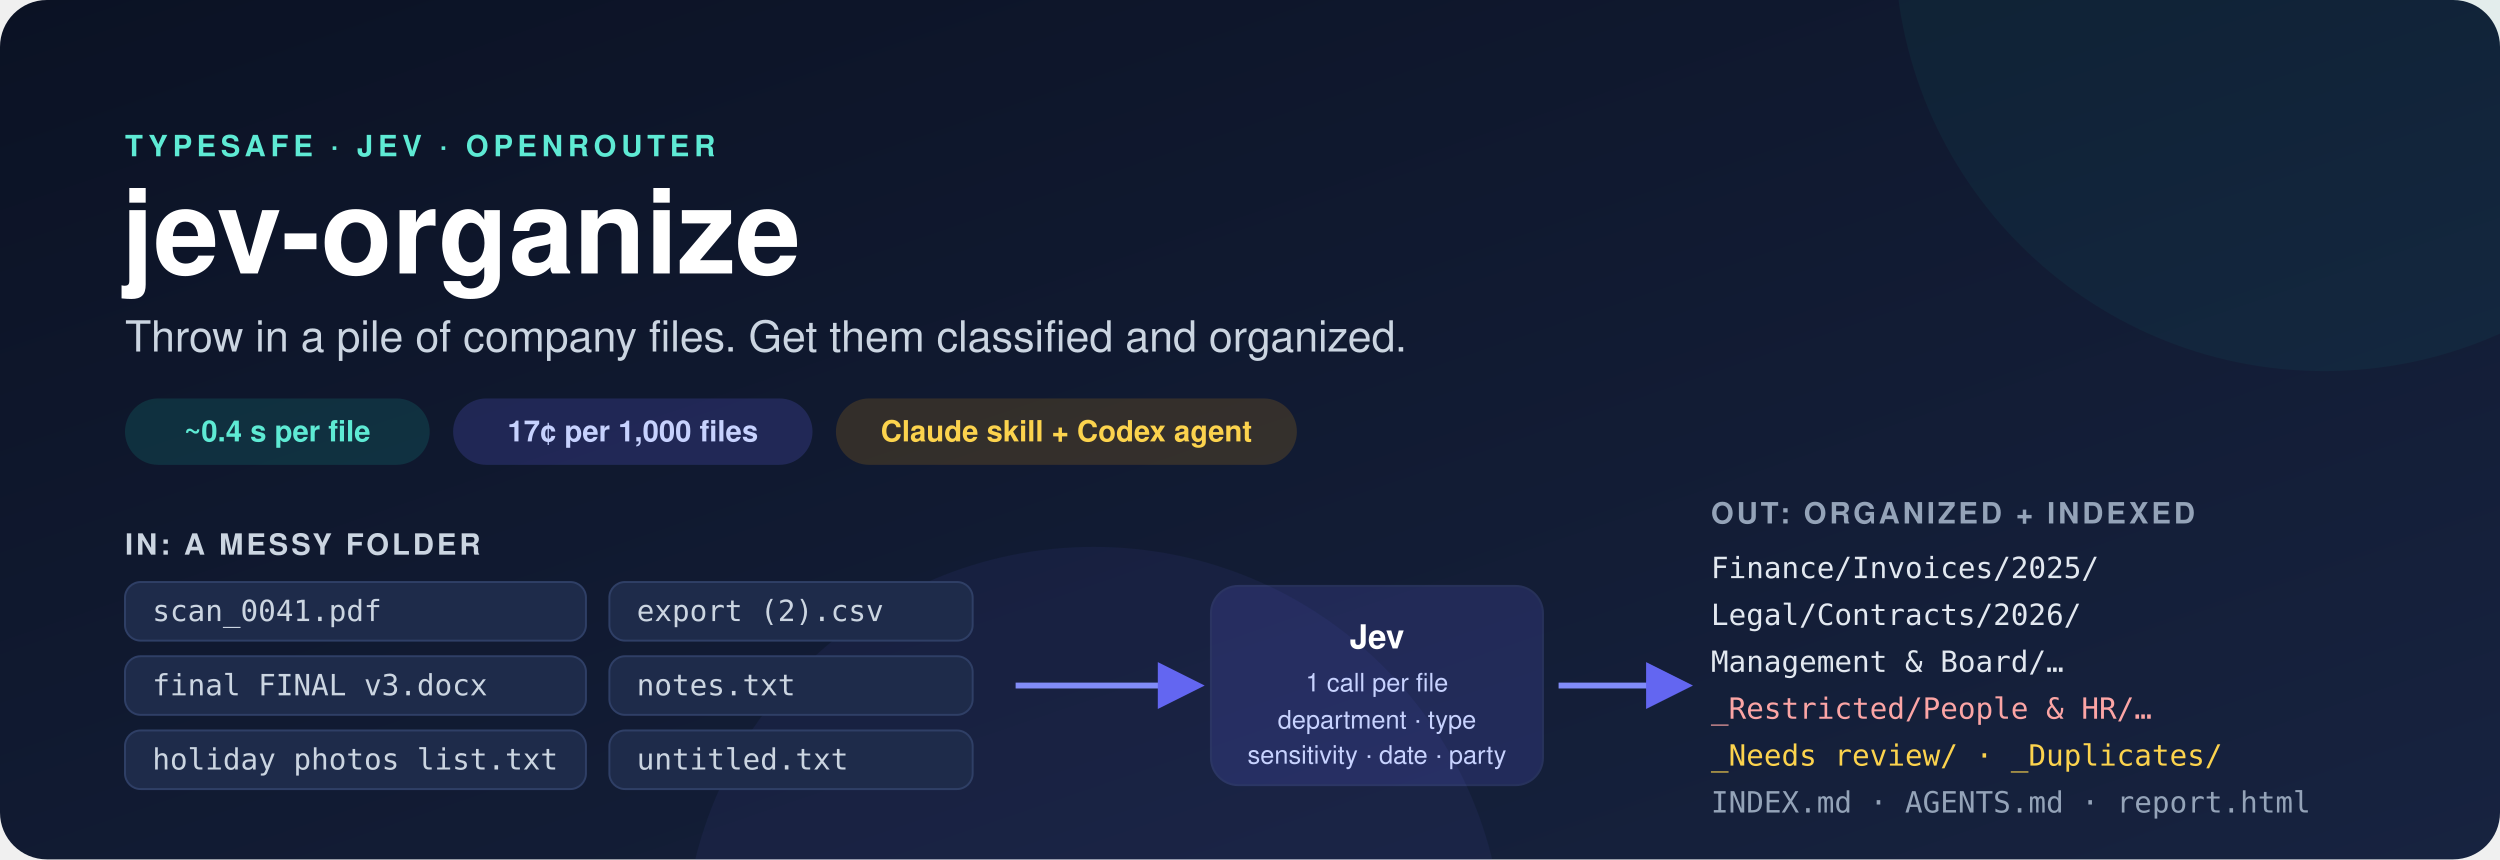
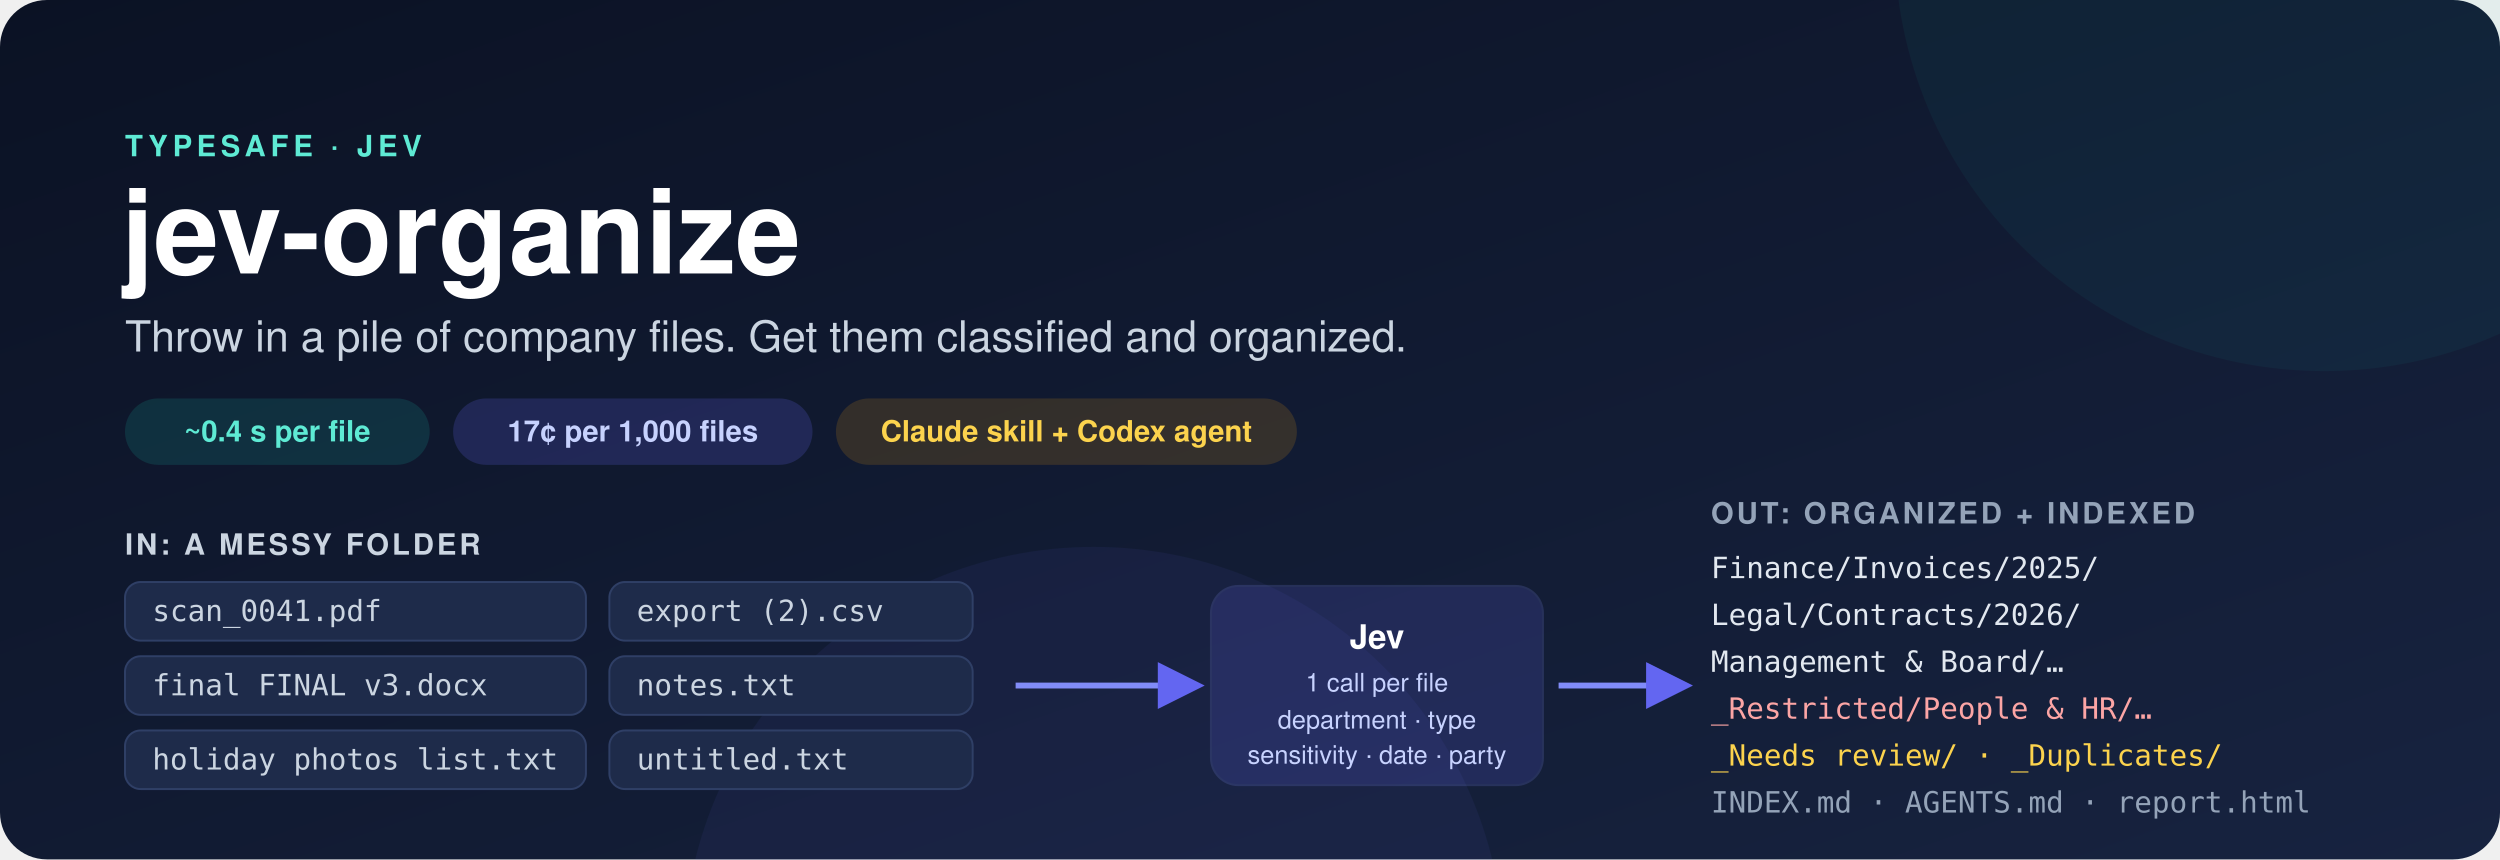
<svg xmlns="http://www.w3.org/2000/svg" viewBox="0 0 1280 440" width="1280" height="440" role="img" aria-labelledby="t d">
  <defs>
    <linearGradient id="bg" x1="0" y1="0" x2="1" y2="1">
      <stop offset="0" stop-color="#0b1224" />
      <stop offset="1" stop-color="#172340" />
    </linearGradient>
    <marker id="arrow" viewBox="0 0 10 10" refX="8" refY="5" markerWidth="8" markerHeight="8" orient="auto">
      <path d="M0 0 L10 5 L0 10 z" fill="#6366f1" />
    </marker>
    <style>
      .sans { font-family: -apple-system, BlinkMacSystemFont, 'Segoe UI', Helvetica, Arial, sans-serif; }
      .mono { font-family: ui-monospace, SFMono-Regular, Menlo, Consolas, monospace; }
      .messy text { fill: #cbd5e1; font-size: 15px; }
      .messy rect { fill: #1e2b4a; stroke: #2f3f66; }
      .tree text { font-size: 15px; fill: #e2e8f0; }
      .tree .dim { fill: #94a3b8; }
      .tree .warn { fill: #fca5a5; }
      .tree .amber { fill: #fcd34d; }
    </style>
  </defs>
  <rect width="1280" height="440" rx="24" fill="url(#bg)" />
  <circle cx="1190" cy="-30" r="220" fill="#14b8a6" opacity="0.06" />
  <circle cx="560" cy="490" r="210" fill="#6366f1" opacity="0.07" />
-   <text x="64" y="80" class="sans" font-size="15" font-weight="600" letter-spacing="2.5" fill="#5eead4">TYPESAFE · JEV · OPENROUTER</text>
+   <text x="64" y="80" class="sans" font-size="15" font-weight="600" letter-spacing="2.5" fill="#5eead4">TYPESAFE · JEV</text>
  <text x="62" y="140" class="sans" font-size="60" font-weight="800" fill="#ffffff">jev-organize</text>
  <text x="64" y="180" class="sans" font-size="22" fill="#cbd5e1">Throw in a pile of company files. Get them classified and organized.</text>
  <g class="sans" font-size="15" font-weight="600">
    <rect x="64" y="204" width="156" height="34" rx="17" fill="#14b8a6" opacity="0.16" />
    <text x="142" y="226" text-anchor="middle" fill="#5eead4">~0.4 s per file</text>
    <rect x="232" y="204" width="184" height="34" rx="17" fill="#6366f1" opacity="0.2" />
    <text x="324" y="226" text-anchor="middle" fill="#c7d2fe">17¢ per 1,000 files</text>
    <rect x="428" y="204" width="236" height="34" rx="17" fill="#f59e0b" opacity="0.16" />
    <text x="546" y="226" text-anchor="middle" fill="#fcd34d">Claude skill + Codex agent</text>
  </g>
  <g class="messy mono">
    <text x="64" y="284" class="sans" font-size="13" font-weight="600" letter-spacing="1.5" fill="#94a3b8">IN: A MESSY FOLDER</text>
    <rect x="64" y="298" width="236" height="30" rx="8" />
    <text x="78" y="318">scan_0041.pdf</text>
    <rect x="64" y="336" width="236" height="30" rx="8" />
    <text x="78" y="356">final FINAL v3.docx</text>
    <rect x="64" y="374" width="236" height="30" rx="8" />
    <text x="78" y="394">holiday photos list.txt</text>
    <rect x="312" y="298" width="186" height="30" rx="8" />
    <text x="326" y="318">export (2).csv</text>
    <rect x="312" y="336" width="186" height="30" rx="8" />
    <text x="326" y="356">notes.txt</text>
    <rect x="312" y="374" width="186" height="30" rx="8" />
    <text x="326" y="394">untitled.txt</text>
  </g>
  <path d="M520 351 L612 351" stroke="#818cf8" stroke-width="3" fill="none" marker-end="url(#arrow)" />
  <g class="sans">
    <rect x="620" y="300" width="170" height="102" rx="14" fill="#6366f1" opacity="0.18" stroke="#818cf8" />
    <text x="705" y="332" text-anchor="middle" font-size="17" font-weight="700" fill="#ffffff">Jev</text>
    <text x="705" y="354" text-anchor="middle" font-size="13" fill="#c7d2fe">1 call per file</text>
    <text x="705" y="373" text-anchor="middle" font-size="13" fill="#c7d2fe">department · type</text>
    <text x="705" y="391" text-anchor="middle" font-size="13" fill="#c7d2fe">sensitivity · date · party</text>
  </g>
  <path d="M798 351 L862 351" stroke="#818cf8" stroke-width="3" fill="none" marker-end="url(#arrow)" />
  <g class="tree mono">
    <text x="876" y="268" class="sans dim" font-size="13" font-weight="600" letter-spacing="1.5">OUT: ORGANIZED + INDEXED</text>
    <text x="876" y="296">Finance/Invoices/2025/</text>
    <text x="876" y="320">Legal/Contracts/2026/</text>
    <text x="876" y="344">Management &amp; Board/…</text>
    <text x="876" y="368" class="warn">_Restricted/People &amp; HR/…</text>
    <text x="876" y="392" class="amber">_Needs review/ · _Duplicates/</text>
    <text x="876" y="416" class="dim">INDEX.md · AGENTS.md · report.html</text>
  </g>
</svg>
